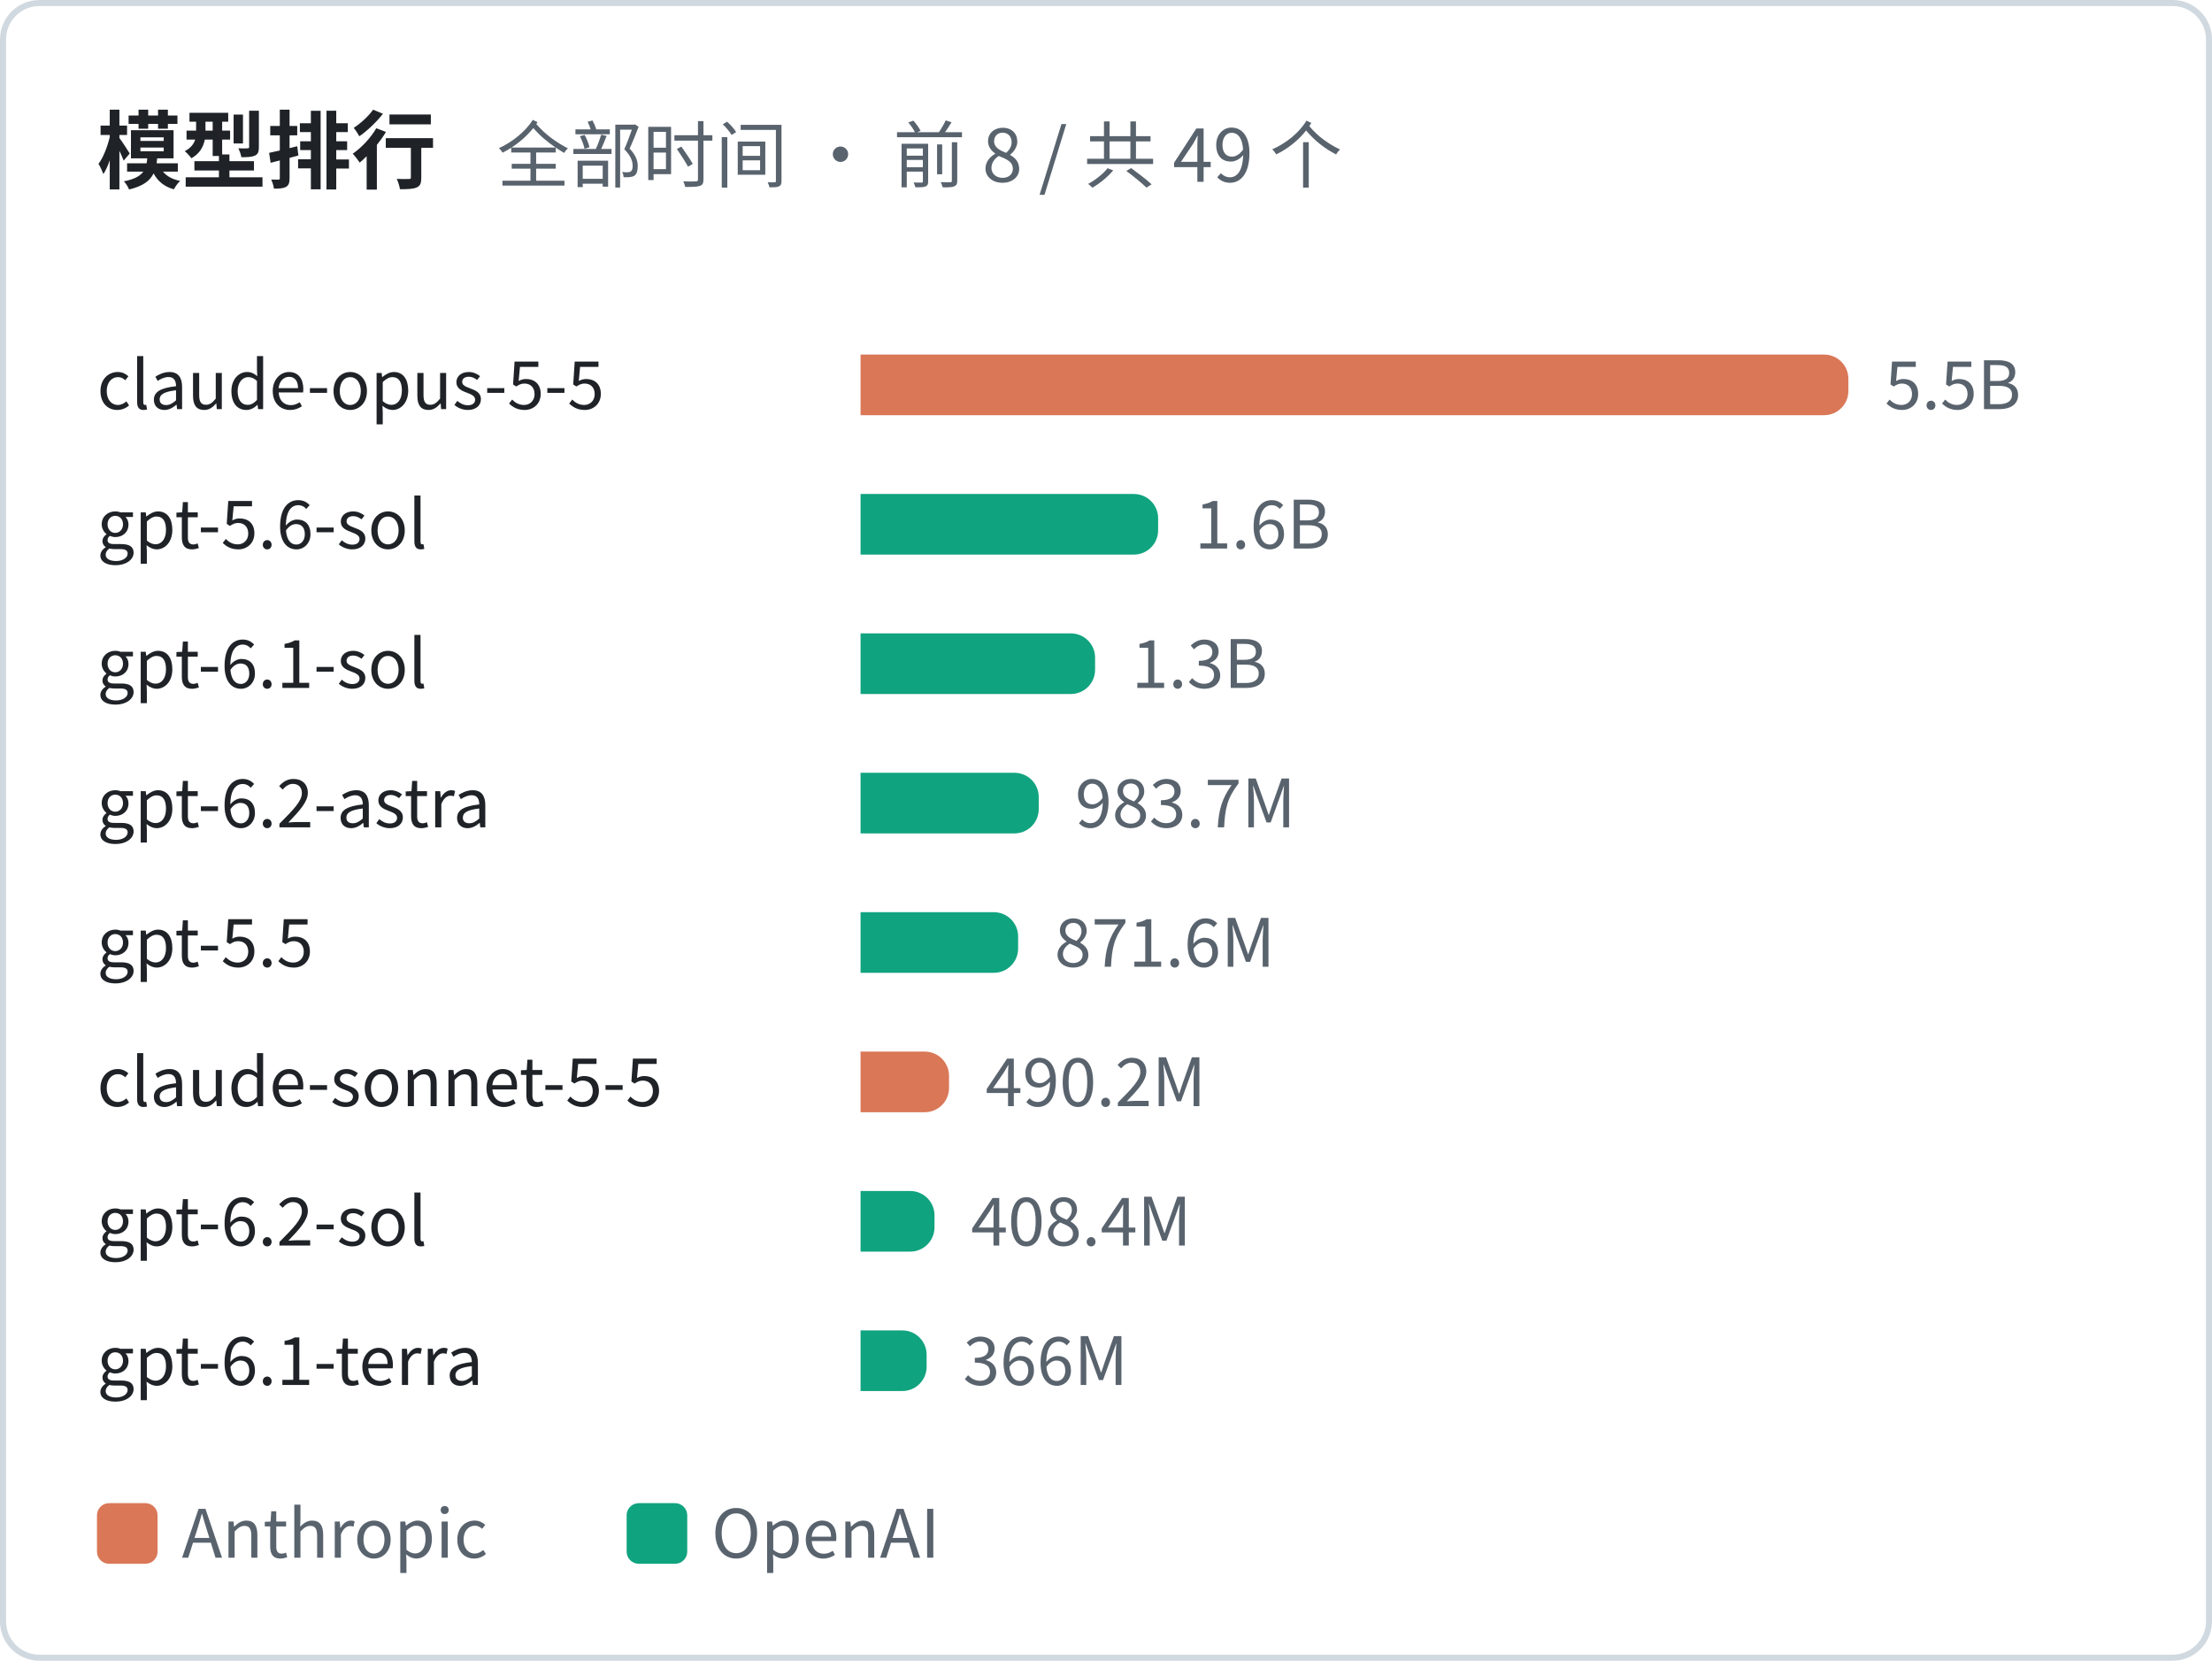
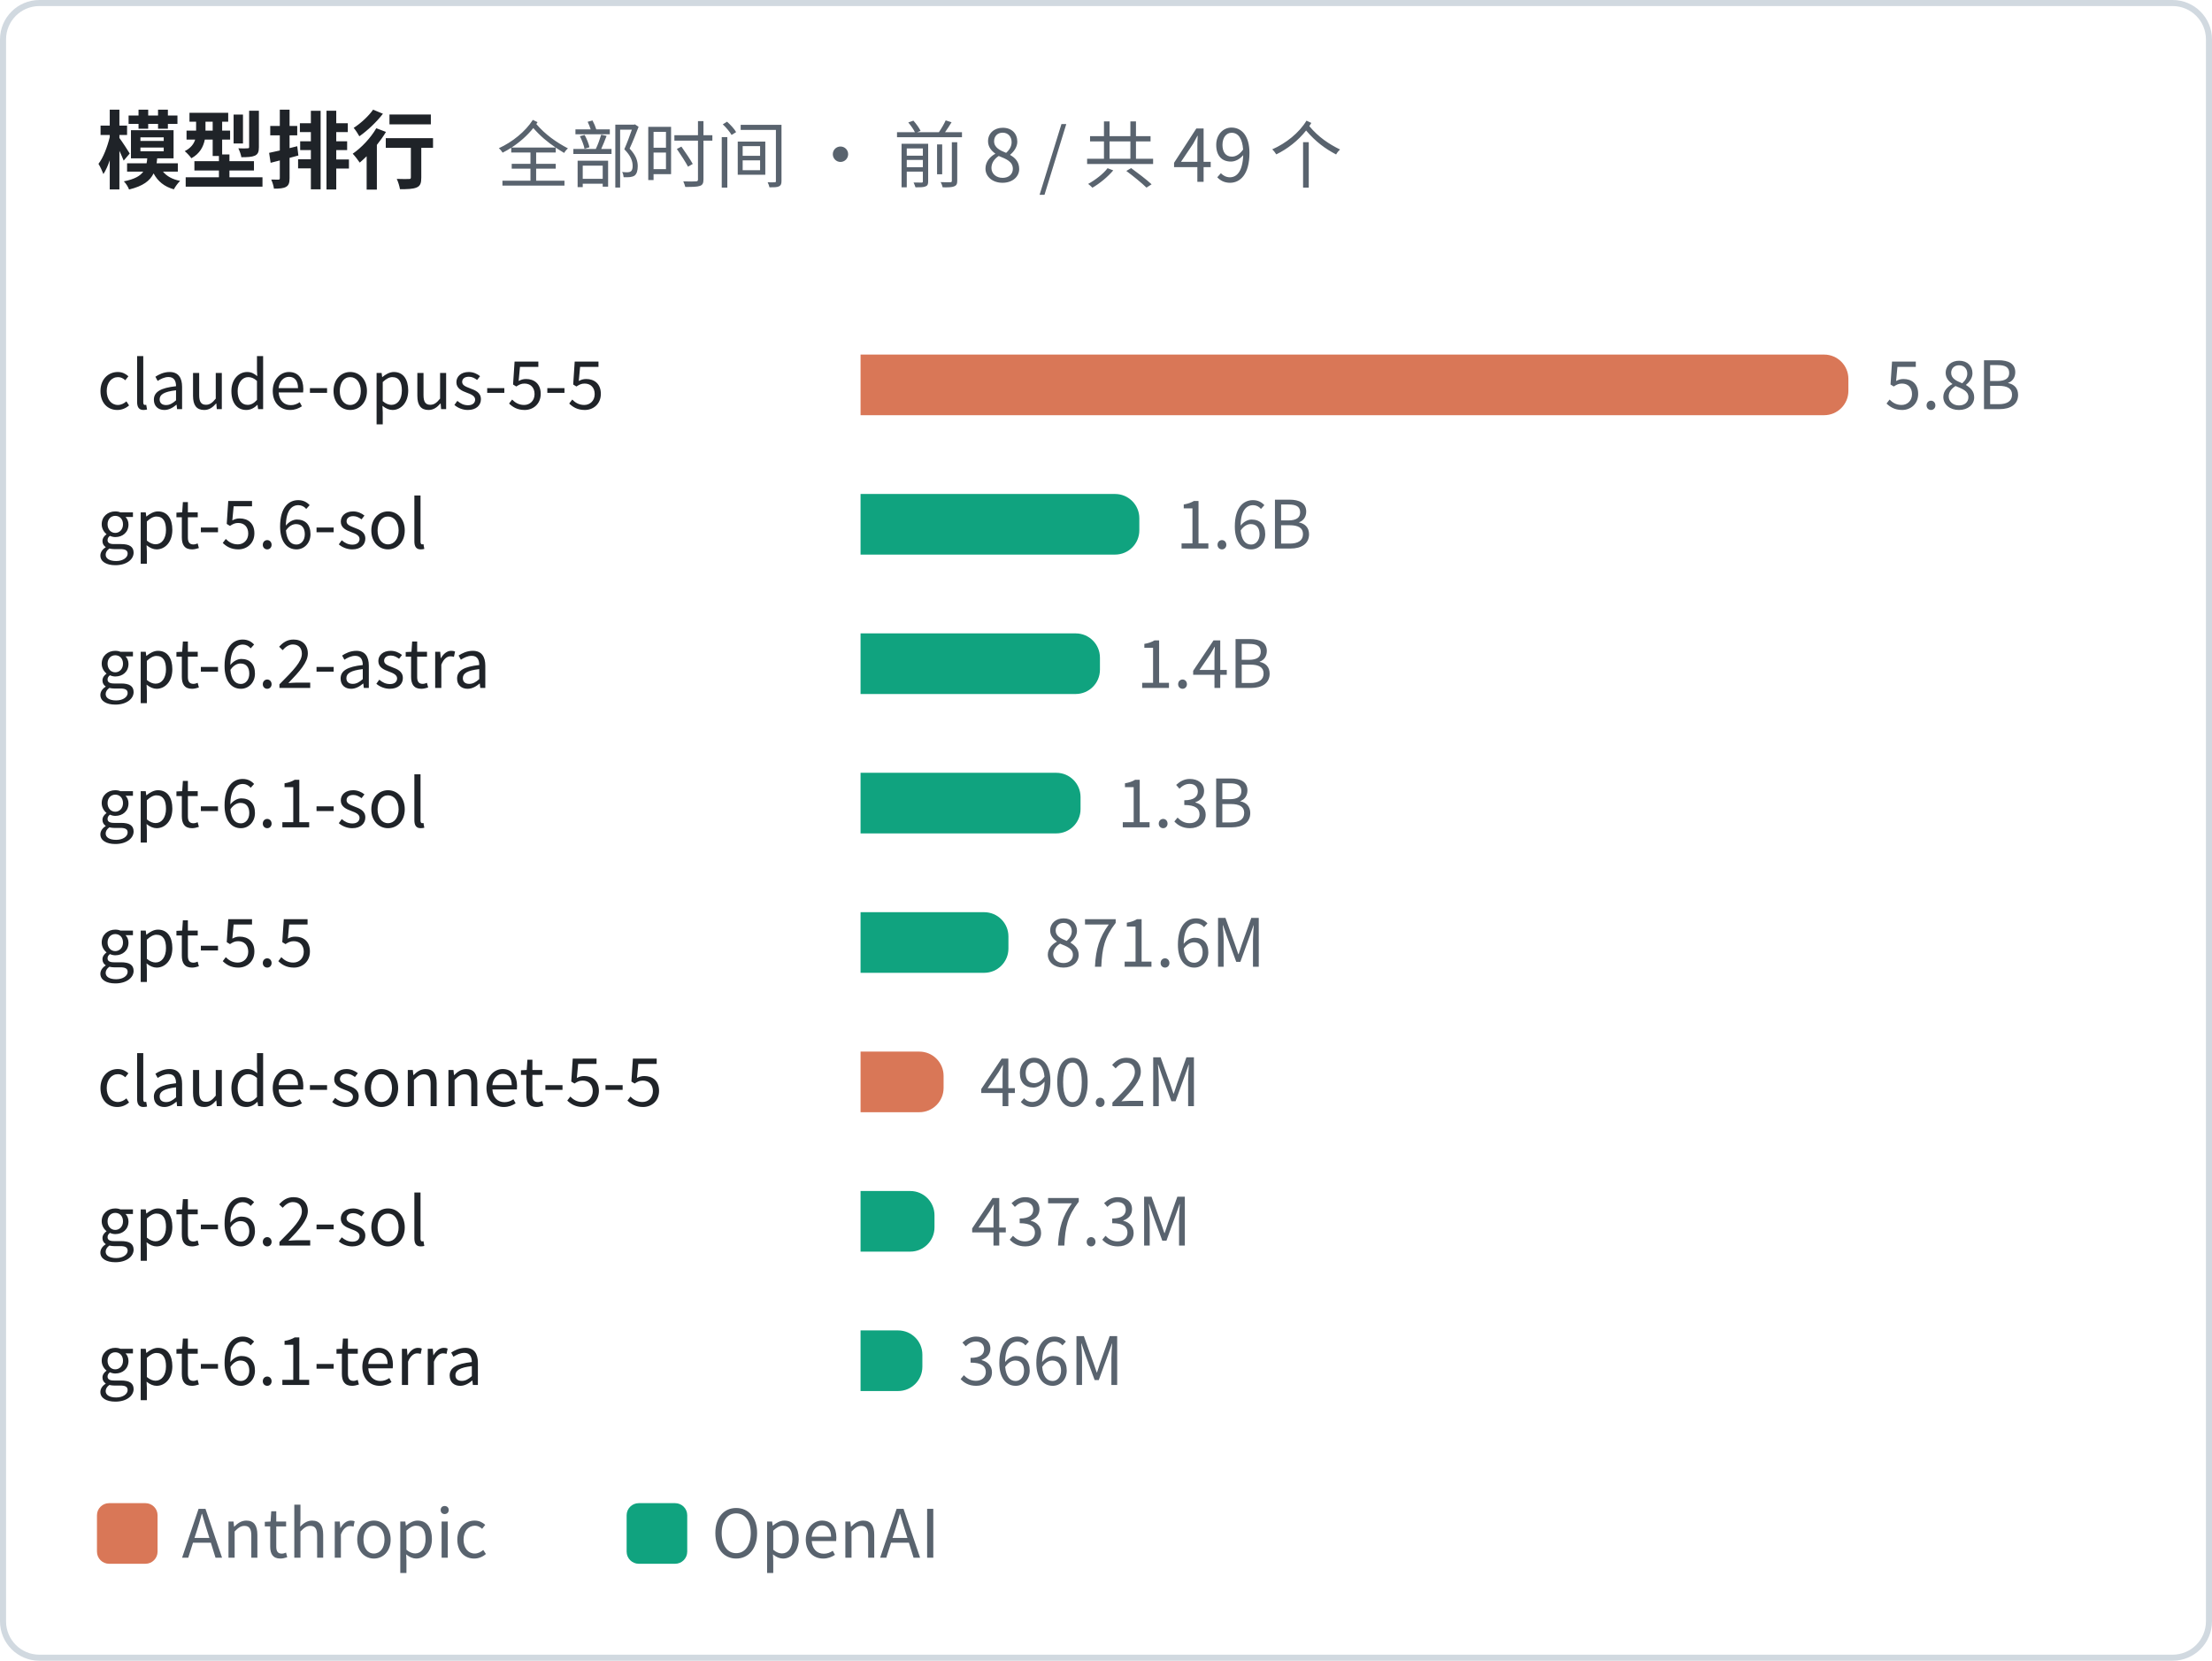
<svg xmlns="http://www.w3.org/2000/svg" width="365" height="274" viewBox="0 0 365 274" font-family="system-ui, -apple-system, 'Segoe UI', 'PingFang SC', 'Microsoft YaHei', 'Noto Sans CJK SC', sans-serif">
  <rect x="0.5" y="0.5" width="364" height="273" rx="6" fill="none" stroke="#d1d9e0" />
  <text x="16" y="30" font-size="14" font-weight="600" fill="#1f2328">模型排行<tspan dx="10" font-size="12" font-weight="400" fill="#59636e">全部时间 · 前 8 / 共 49 个</tspan>
  </text>
  <path d="M142 58.5 h159.0 a4.0 4.0 0 0 1 4.0 4.0 v2.0 a4.0 4.0 0 0 1 -4.0 4.0 h-159.0 z" fill="#d97757" />
  <text x="16" y="67.5" font-size="11" fill="#1f2328">claude-opus-5-5</text>
-   <text x="311.0" y="67.5" font-size="11" fill="#59636e">5.5B</text>
-   <path d="M142 81.5 h45.1 a4.0 4.0 0 0 1 4.0 4.0 v2.0 a4.0 4.0 0 0 1 -4.0 4.0 h-45.1 z" fill="#10a37f" />
+   <text x="311.0" y="67.5" font-size="11" fill="#59636e">5.8B</text>
+   <path d="M142 81.5 h42.0 a4.0 4.0 0 0 1 4.0 4.0 v2.0 a4.0 4.0 0 0 1 -4.0 4.0 h-42.0 z" fill="#10a37f" />
  <text x="16" y="90.5" font-size="11" fill="#1f2328">gpt-5.6-sol</text>
-   <text x="197.1" y="90.5" font-size="11" fill="#59636e">1.6B</text>
-   <path d="M142 104.5 h34.7 a4.0 4.0 0 0 1 4.0 4.0 v2.0 a4.0 4.0 0 0 1 -4.0 4.0 h-34.7 z" fill="#10a37f" />
-   <text x="16" y="113.5" font-size="11" fill="#1f2328">gpt-6.1-sol</text>
-   <text x="186.7" y="113.5" font-size="11" fill="#59636e">1.3B</text>
-   <path d="M142 127.5 h25.4 a4.0 4.0 0 0 1 4.0 4.0 v2.0 a4.0 4.0 0 0 1 -4.0 4.0 h-25.4 z" fill="#10a37f" />
-   <text x="16" y="136.5" font-size="11" fill="#1f2328">gpt-6.2-astra</text>
-   <text x="177.4" y="136.5" font-size="11" fill="#59636e">983.7M</text>
-   <path d="M142 150.5 h22.0 a4.0 4.0 0 0 1 4.0 4.0 v2.0 a4.0 4.0 0 0 1 -4.0 4.0 h-22.0 z" fill="#10a37f" />
+   <text x="194.0" y="90.5" font-size="11" fill="#59636e">1.6B</text>
+   <path d="M142 104.5 h35.5 a4.0 4.0 0 0 1 4.0 4.0 v2.0 a4.0 4.0 0 0 1 -4.0 4.0 h-35.5 z" fill="#10a37f" />
+   <text x="16" y="113.5" font-size="11" fill="#1f2328">gpt-6.2-astra</text>
+   <text x="187.5" y="113.5" font-size="11" fill="#59636e">1.4B</text>
+   <path d="M142 127.5 h32.3 a4.0 4.0 0 0 1 4.0 4.0 v2.0 a4.0 4.0 0 0 1 -4.0 4.0 h-32.3 z" fill="#10a37f" />
+   <text x="16" y="136.5" font-size="11" fill="#1f2328">gpt-6.1-sol</text>
+   <text x="184.3" y="136.5" font-size="11" fill="#59636e">1.3B</text>
+   <path d="M142 150.5 h20.4 a4.0 4.0 0 0 1 4.0 4.0 v2.0 a4.0 4.0 0 0 1 -4.0 4.0 h-20.4 z" fill="#10a37f" />
  <text x="16" y="159.5" font-size="11" fill="#1f2328">gpt-5.5</text>
-   <text x="174.0" y="159.5" font-size="11" fill="#59636e">871.6M</text>
-   <path d="M142 173.5 h10.6 a4.0 4.0 0 0 1 4.0 4.0 v2.0 a4.0 4.0 0 0 1 -4.0 4.0 h-10.6 z" fill="#d97757" />
+   <text x="172.4" y="159.5" font-size="11" fill="#59636e">871.6M</text>
+   <path d="M142 173.5 h9.7 a4.0 4.0 0 0 1 4.0 4.0 v2.0 a4.0 4.0 0 0 1 -4.0 4.0 h-9.7 z" fill="#d97757" />
  <text x="16" y="182.5" font-size="11" fill="#1f2328">claude-sonnet-5-5</text>
-   <text x="162.6" y="182.5" font-size="11" fill="#59636e">490.2M</text>
+   <text x="161.7" y="182.5" font-size="11" fill="#59636e">490.2M</text>
  <path d="M142 196.5 h8.2 a4.0 4.0 0 0 1 4.0 4.0 v2.0 a4.0 4.0 0 0 1 -4.0 4.0 h-8.2 z" fill="#10a37f" />
  <text x="16" y="205.5" font-size="11" fill="#1f2328">gpt-6.2-sol</text>
-   <text x="160.2" y="205.5" font-size="11" fill="#59636e">408.4M</text>
-   <path d="M142 219.5 h6.9 a4.0 4.0 0 0 1 4.0 4.0 v2.0 a4.0 4.0 0 0 1 -4.0 4.0 h-6.9 z" fill="#10a37f" />
+   <text x="160.2" y="205.5" font-size="11" fill="#59636e">437.3M</text>
+   <path d="M142 219.5 h6.2 a4.0 4.0 0 0 1 4.0 4.0 v2.0 a4.0 4.0 0 0 1 -4.0 4.0 h-6.2 z" fill="#10a37f" />
  <text x="16" y="228.5" font-size="11" fill="#1f2328">gpt-6.1-terra</text>
-   <text x="158.9" y="228.5" font-size="11" fill="#59636e">366M</text>
+   <text x="158.2" y="228.5" font-size="11" fill="#59636e">366M</text>
  <rect x="16.0" y="248" width="10" height="10" rx="2" fill="#d97757" />
  <text x="30.0" y="257" font-size="11" fill="#59636e">Anthropic</text>
  <rect x="103.4" y="248" width="10" height="10" rx="2" fill="#10a37f" />
  <text x="117.4" y="257" font-size="11" fill="#59636e">OpenAI</text>
</svg>
